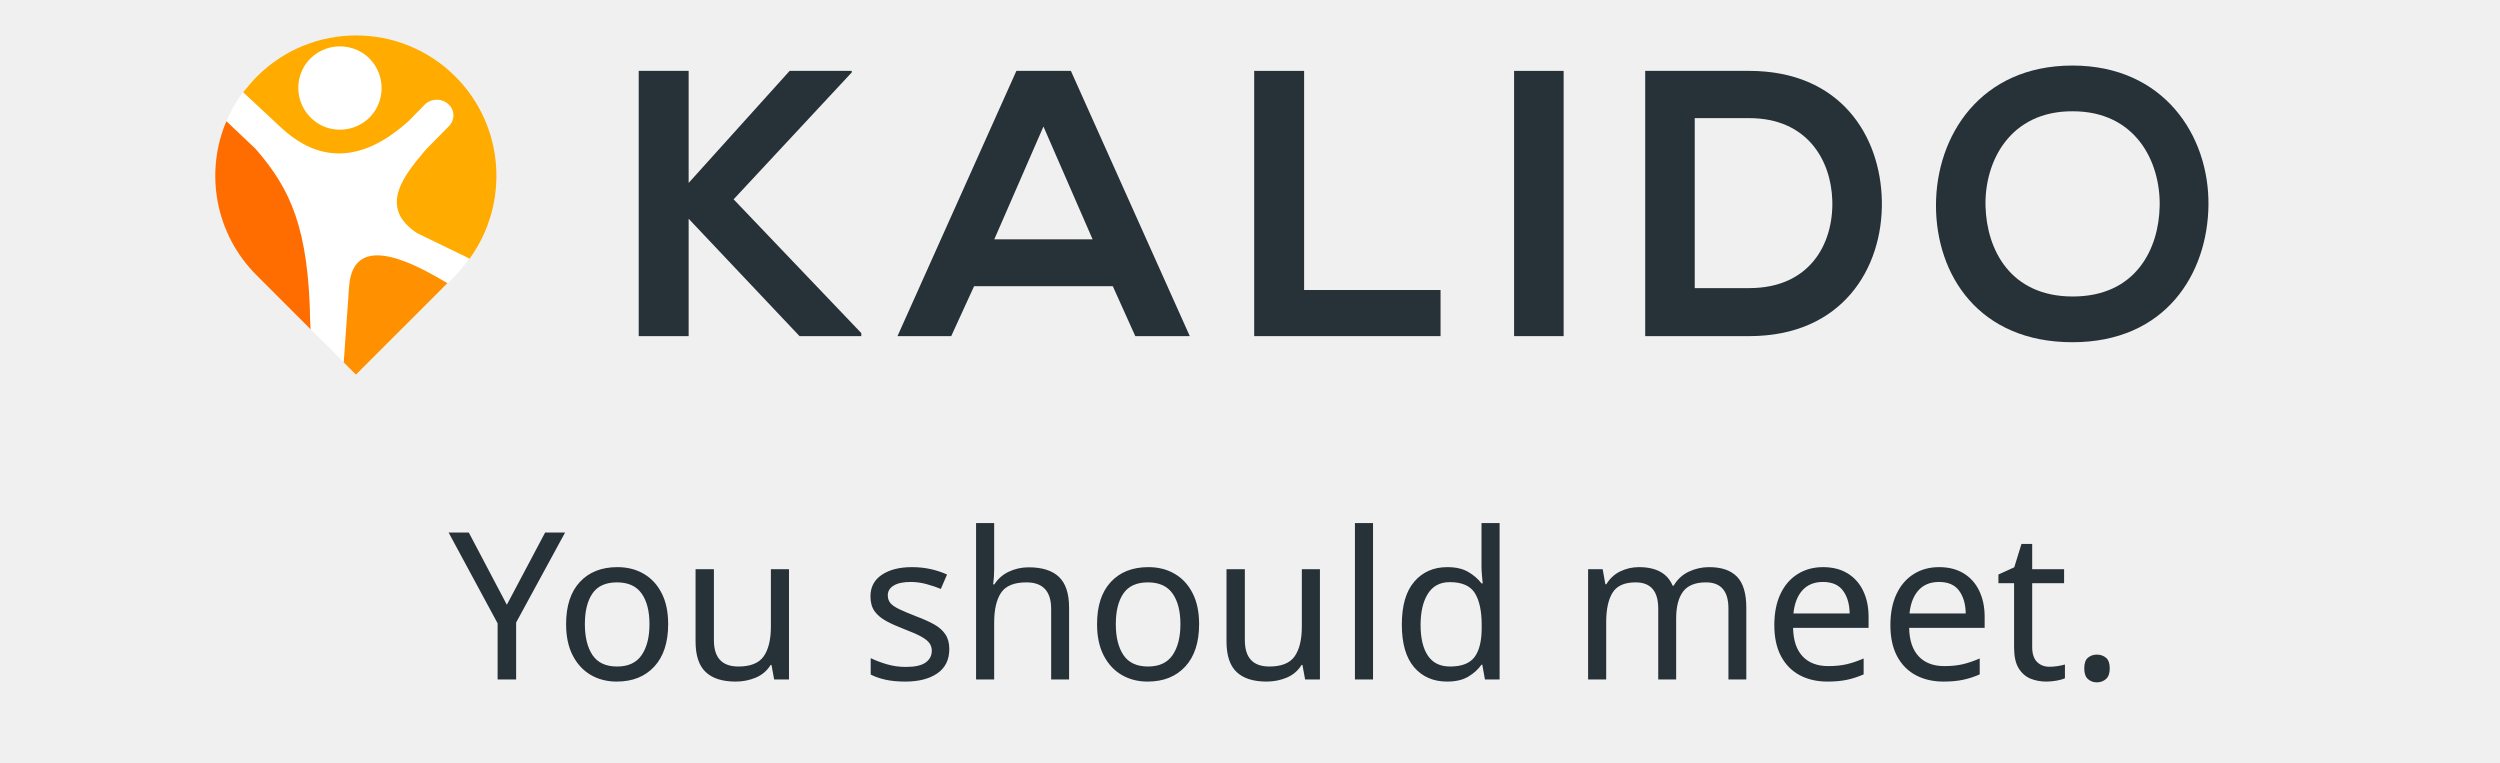
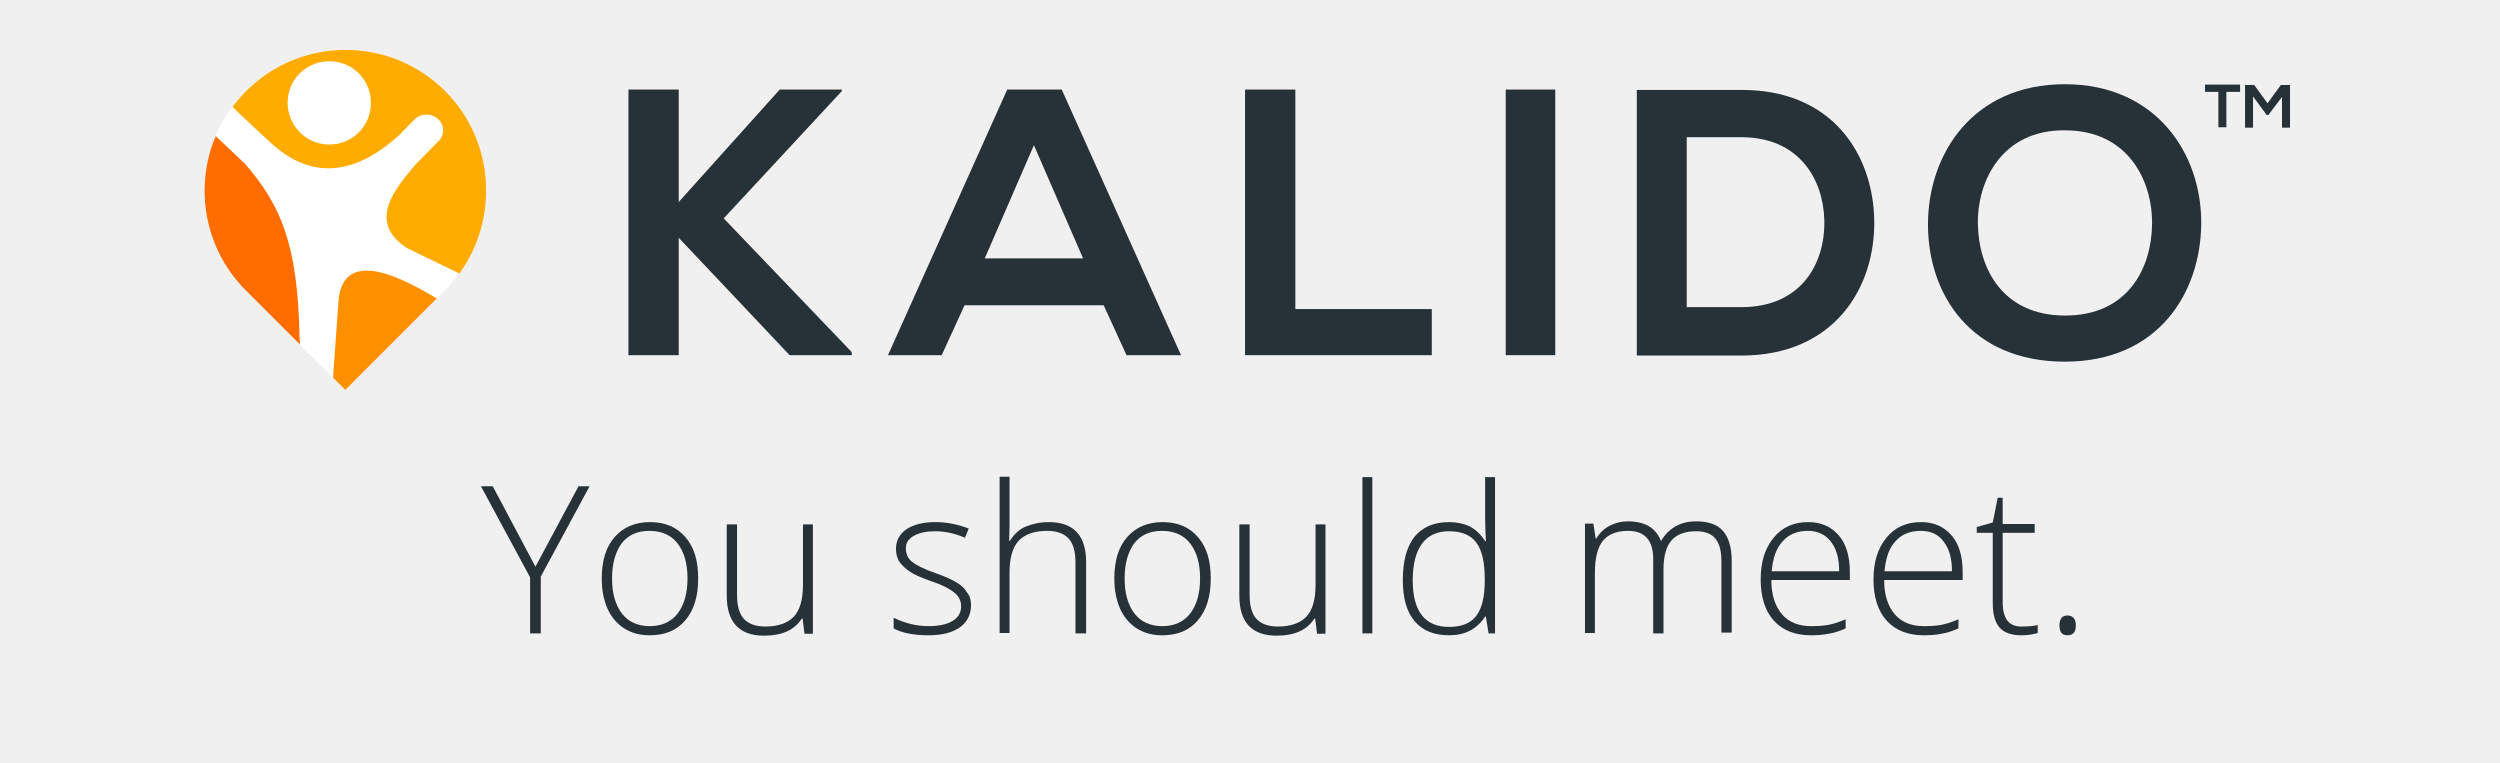
- <svg xmlns="http://www.w3.org/2000/svg" version="1.1" id="Layer_1" x="0px" y="0px" viewBox="175 151 656 200" style="enable-background:new 175 151 656 200;" xml:space="preserve">
+ <svg xmlns="http://www.w3.org/2000/svg" version="1.1" id="Layer_1" x="0px" y="0px" viewBox="8 81 656 200" style="enable-background:new 8 81 656 200;" xml:space="preserve">
  <style type="text/css">
	.st0{fill:#FFFFFF;}
	.st1{fill:#263238;}
	.st2{fill:#FFAB00;}
	.st3{fill:#FF9100;}
	.st4{fill:#FF6D00;}
	.st5{display:none;}
- 	.st6{font-family:'OpenSans-Light';}
- 	.st7{font-size:54px;}
+ 	.st6{enable-background:new    ;}
</style>
  <g id="Sky">
</g>
  <g id="Ground">
</g>
  <g id="Background_Buildings">
-     <path class="st0" d="M287.4,172.4c2.1,1,4.3,2.1,6.4,3.1c1.7,5,3.4,9.9,5.1,14.9l-17.4,14l17.8,12.7c-1.6,2.5-3.7,5.3-6.5,7.9   c-0.7,0.6-1.3,1.2-2,1.7c-5.8-1.7-11.7-3.4-17.5-5.2l-7.5,25.1l-12.5-12.4c0.7-4.9,1.4-15.4-3.1-27.3   c-4.7-12.2-12.5-19.6-16.3-22.8c0.7-1.9,1.7-4.1,3.2-6.5c1.5-2.3,3-4.2,4.3-5.6c3.8,9.9,13.5,16.4,23.9,16   C275,187.7,283.7,181.6,287.4,172.4z" />
-     <circle class="st0" cx="264.1" cy="174.1" r="12.4" />
-     <polygon class="st1" points="398.5,170 367.5,203.3 401,238.4 401,239.2 384.8,239.2 355.7,208.4 355.7,239.2 342.6,239.2    342.6,169.6 355.7,169.6 355.7,199 382.2,169.6 398.5,169.6  " />
-     <path class="st1" d="M448.8,184.2l-12.9,29.6h25.8L448.8,184.2z M467,226.1h-36.4l-6,13.1h-14.1l31.2-69.6H456l31.2,69.6h-14.3   L467,226.1z" />
-     <polygon class="st1" points="517.2,169.6 517.2,227.1 553,227.1 553,239.2 504.1,239.2 504.1,169.6  " />
-     <rect x="572.3" y="169.6" class="st1" width="13" height="69.6" />
-     <path class="st1" d="M619.7,226.6H634c15.8,0,22.1-11.5,21.8-22.9c-0.3-10.8-6.7-21.7-21.8-21.7h-14.3V226.6z M668.8,203.8   c0.3,17.6-10.4,35.4-34.8,35.4h-27.3v-69.6H634C657.9,169.6,668.5,186.6,668.8,203.8" />
-     <path class="st1" d="M696,205.1c0.3,11.4,6.5,23.7,22.9,23.7s22.6-12.3,22.8-23.8c0.2-11.7-6.4-24.8-22.8-24.8   C702.4,180.1,695.7,193.4,696,205.1 M754.5,204.8c-0.2,18-11.2,36-35.7,36S683,223.2,683,204.9s11.7-36.7,35.8-36.7   C742.8,168.2,754.7,186.6,754.5,204.8" />
-     <path class="st2" d="M253.9,170.4c2-5.7,8.3-8.6,14-6.6c5.7,2,8.6,8.3,6.6,14s-8.3,8.6-14,6.6C254.8,182.3,251.9,176,253.9,170.4    M249.1,184.8c6,5.4,17.4,12.3,33.3-2.2l4-4.1c1.7-1.7,4.4-1.8,6.2-0.2c1.8,1.5,1.8,4.2,0.2,5.8l-6.1,6.2c-5,6-13,14.9-2.2,21.9   l13.2,6.4c0.2,0.1,0.3,0.2,0.5,0.3c10.5-14.4,9.3-34.8-3.7-47.8c-14.4-14.4-37.7-14.4-52.1,0c-1.3,1.3-2.5,2.7-3.6,4.1   C240.7,177,247.4,183.2,249.1,184.8" />
-     <path class="st3" d="M266.6,226.2l-1.4,19.8c0,0,0,0,0,0.1c1.9,1.9,3.2,3.2,3.2,3.2s17.9-17.9,24-24   C285.4,221.2,267.7,210.7,266.6,226.2" />
-     <path class="st4" d="M256.4,235.6c-0.4-24.7-5.1-34.9-14.3-45.5l-7.7-7.3c-5.7,13.4-3,29.5,7.9,40.4c0.1,0.1,7.3,7.3,14.2,14.2   L256.4,235.6z" />
+     <path class="st0" d="M117.6,106.3c2.1,1,4.3,2.1,6.4,3.1c1.7,5,3.4,9.9,5.1,14.9l-17.4,14l17.8,12.7c-1.6,2.5-3.7,5.3-6.5,7.9   c-0.7,0.6-1.3,1.2-2,1.7c-5.8-1.7-11.7-3.4-17.5-5.2L96,180.7l-12.5-12.4c0.7-4.9,1.4-15.4-3.1-27.4C75.7,128.7,67.8,121.3,64,118   c0.7-1.9,1.7-4.1,3.2-6.5c1.5-2.3,3-4.2,4.3-5.6c3.8,9.9,13.5,16.4,23.9,16C105.2,121.7,113.9,115.5,117.6,106.3z" />
+     <circle class="st0" cx="94.3" cy="108" r="12.4" />
+     <polygon class="st1" points="228.9,104.9 197.9,138.3 231.5,173.4 231.5,174.2 215.2,174.2 186.1,143.4 186.1,174.2 172.9,174.2    172.9,104.5 186.1,104.5 186.1,134 212.6,104.5 228.9,104.5  " />
+     <path class="st1" d="M279.3,119.1l-12.9,29.7h25.8L279.3,119.1z M297.6,161.1h-36.5l-6,13.1H241l31.3-69.7h14.3l31.3,69.7h-14.3   L297.6,161.1z" />
+     <polygon class="st1" points="347.9,104.5 347.9,162.1 383.7,162.1 383.7,174.2 334.7,174.2 334.7,104.5  " />
+     <rect x="403.1" y="104.5" class="st1" width="13" height="69.7" />
+     <path class="st1" d="M450.6,161.6h14.3c15.8,0,22.1-11.5,21.8-22.9c-0.3-10.8-6.7-21.7-21.8-21.7h-14.3V161.6z M499.8,138.8   c0.3,17.6-10.4,35.5-34.9,35.5h-27.4v-69.7h27.4C488.8,104.5,499.5,121.5,499.8,138.8" />
+     <path class="st1" d="M527,140.1c0.3,11.4,6.5,23.7,22.9,23.7s22.6-12.3,22.8-23.8c0.2-11.7-6.4-24.8-22.8-24.8   C533.4,115,526.7,128.4,527,140.1 M585.6,139.8c-0.2,18-11.2,36.1-35.8,36.1s-35.9-17.6-35.9-36s11.7-36.8,35.9-36.8   C573.9,103.1,585.8,121.5,585.6,139.8" />
+     <path class="st2" d="M84.1,104.3c2-5.7,8.3-8.6,14-6.6c5.7,2,8.6,8.3,6.6,14c-2,5.7-8.3,8.6-14,6.6C85,116.2,82.1,109.9,84.1,104.3    M79.3,118.7c6,5.4,17.4,12.3,33.4-2.2l4-4.1c1.7-1.7,4.4-1.8,6.2-0.2c1.8,1.5,1.8,4.2,0.2,5.8l-6.1,6.2c-5,6-13,14.9-2.2,21.9   l13.2,6.4c0.2,0.1,0.3,0.2,0.5,0.3c10.5-14.4,9.3-34.9-3.7-47.9c-14.4-14.4-37.8-14.4-52.2,0c-1.3,1.3-2.5,2.7-3.6,4.1   C70.8,110.9,77.6,117.1,79.3,118.7" />
+     <path class="st3" d="M96.8,160.2l-1.4,19.8c0,0,0,0,0,0.1c1.9,1.9,3.2,3.2,3.2,3.2s17.9-17.9,24-24   C115.6,155.2,97.9,144.7,96.8,160.2" />
+     <path class="st4" d="M86.6,169.6c-0.4-24.7-5.1-35-14.3-45.6l-7.7-7.3c-5.7,13.4-3,29.6,7.9,40.5c0.1,0.1,7.3,7.3,14.2,14.2   L86.6,169.6z" />
  </g>
  <g id="White_Screen" class="st5">
</g>
  <g id="Clouds">
</g>
  <g id="Trees">
</g>
  <g id="Character">
</g>
-   <text transform="matrix(1 0 0 1 292.7143 329.3)" class="st1 st6 st7">You should meet.</text>
+   <g class="st6">
+     <path class="st1" d="M148.5,229.7l11.3-21.1h2.9l-12.8,23.7v14.9h-2.8v-14.7l-12.9-23.9h3.1L148.5,229.7z" />
+     <path class="st1" d="M191.2,232.8c0,4.7-1.1,8.3-3.4,11s-5.4,3.9-9.4,3.9c-2.5,0-4.7-0.6-6.6-1.8c-1.9-1.2-3.4-3-4.4-5.2   c-1-2.3-1.5-4.9-1.5-7.9c0-4.7,1.1-8.3,3.4-10.9c2.3-2.6,5.4-3.9,9.3-3.9c3.9,0,7,1.3,9.3,4S191.2,228.2,191.2,232.8z M168.6,232.8   c0,3.9,0.9,7,2.6,9.2c1.7,2.2,4.2,3.3,7.3,3.3s5.6-1.1,7.3-3.3c1.7-2.2,2.6-5.3,2.6-9.2c0-4-0.9-7-2.6-9.2   c-1.7-2.2-4.2-3.3-7.4-3.3s-5.6,1.1-7.3,3.3C169.5,225.8,168.6,228.9,168.6,232.8z" />
+     <path class="st1" d="M201.4,218.5v18.6c0,2.9,0.6,5,1.8,6.3c1.2,1.3,3.1,2,5.6,2c3.4,0,5.9-0.9,7.5-2.6s2.4-4.5,2.4-8.4v-15.8h2.6   v28.7h-2.2l-0.5-4h-0.2c-1.9,3-5.2,4.5-9.9,4.5c-6.5,0-9.8-3.5-9.8-10.5v-18.7H201.4z" />
+     <path class="st1" d="M262.8,239.7c0,2.6-1,4.5-2.9,5.9c-2,1.4-4.7,2.1-8.3,2.1c-3.8,0-6.9-0.6-9.1-1.8v-2.8   c2.9,1.4,5.9,2.2,9.1,2.2c2.8,0,5-0.5,6.4-1.4c1.5-0.9,2.2-2.2,2.2-3.8c0-1.4-0.6-2.7-1.8-3.6c-1.2-1-3.1-2-5.8-2.9   c-2.9-1-4.9-1.9-6-2.7s-2-1.6-2.6-2.5c-0.6-0.9-0.9-2.1-0.9-3.4c0-2.1,0.9-3.8,2.7-5.1c1.8-1.2,4.3-1.9,7.6-1.9   c3.1,0,6,0.6,8.8,1.7l-1,2.4c-2.8-1.2-5.4-1.7-7.8-1.7c-2.3,0-4.2,0.4-5.6,1.2s-2.1,1.8-2.1,3.2c0,1.5,0.5,2.7,1.6,3.6   c1.1,0.9,3.1,1.9,6.2,3c2.6,0.9,4.5,1.8,5.6,2.5c1.2,0.7,2.1,1.6,2.6,2.5C262.5,237.3,262.8,238.5,262.8,239.7z" />
+     <path class="st1" d="M290.2,247.2v-18.6c0-2.9-0.6-5-1.8-6.3s-3.1-2-5.6-2c-3.4,0-5.9,0.9-7.5,2.6c-1.6,1.7-2.4,4.5-2.4,8.4v15.8   h-2.6v-41h2.6v13.1l-0.1,3.7h0.2c1.1-1.7,2.4-3,4.1-3.7s3.7-1.2,6.1-1.2c6.5,0,9.8,3.5,9.8,10.5v18.7H290.2z" />
+     <path class="st1" d="M325.7,232.8c0,4.7-1.1,8.3-3.4,11s-5.4,3.9-9.4,3.9c-2.5,0-4.7-0.6-6.6-1.8c-1.9-1.2-3.4-3-4.4-5.2   c-1-2.3-1.5-4.9-1.5-7.9c0-4.7,1.1-8.3,3.4-10.9c2.3-2.6,5.4-3.9,9.3-3.9c3.9,0,7,1.3,9.3,4S325.7,228.2,325.7,232.8z M303.1,232.8   c0,3.9,0.9,7,2.6,9.2c1.7,2.2,4.2,3.3,7.3,3.3s5.6-1.1,7.3-3.3c1.7-2.2,2.6-5.3,2.6-9.2c0-4-0.9-7-2.6-9.2   c-1.7-2.2-4.2-3.3-7.4-3.3s-5.6,1.1-7.3,3.3C304,225.8,303.1,228.9,303.1,232.8z" />
+     <path class="st1" d="M335.9,218.5v18.6c0,2.9,0.6,5,1.8,6.3c1.2,1.3,3.1,2,5.6,2c3.4,0,5.9-0.9,7.5-2.6s2.4-4.5,2.4-8.4v-15.8h2.6   v28.7h-2.2l-0.5-4h-0.2c-1.9,3-5.2,4.5-9.9,4.5c-6.5,0-9.8-3.5-9.8-10.5v-18.7H335.9z" />
+     <path class="st1" d="M368.1,247.2h-2.6v-41h2.6V247.2z" />
+     <path class="st1" d="M388.2,218c2.1,0,3.9,0.4,5.4,1.1c1.5,0.8,2.9,2,4.1,3.9h0.2c-0.1-2.2-0.2-4.4-0.2-6.5v-10.3h2.6v41h-1.7   l-0.7-4.4h-0.2c-2.2,3.3-5.3,4.9-9.4,4.9c-4,0-7-1.2-9.1-3.7c-2.1-2.5-3.1-6-3.1-10.8c0-5,1-8.7,3.1-11.4   C381.3,219.3,384.3,218,388.2,218z M388.2,220.4c-3.1,0-5.5,1.1-7.1,3.3s-2.4,5.4-2.4,9.6c0,8.1,3.2,12.2,9.5,12.2   c3.2,0,5.6-0.9,7.1-2.8c1.5-1.9,2.3-5,2.3-9.3v-0.4c0-4.4-0.7-7.6-2.2-9.6S391.6,220.4,388.2,220.4z" />
+     <path class="st1" d="M459.7,247.2v-18.8c0-2.8-0.5-4.8-1.6-6.1s-2.8-1.9-5-1.9c-2.9,0-5.1,0.8-6.5,2.4c-1.4,1.6-2.1,4.2-2.1,7.6   v16.8h-2.7v-19.6c0-4.8-2.2-7.3-6.6-7.3c-3,0-5.2,0.9-6.6,2.6c-1.4,1.8-2.1,4.5-2.1,8.4v15.8h-2.6v-28.7h2.2l0.6,3.9h0.2   c0.8-1.4,1.9-2.5,3.4-3.3c1.5-0.8,3.1-1.2,4.8-1.2c4.5,0,7.4,1.7,8.7,5.1h0.1c0.9-1.6,2.2-2.9,3.8-3.8s3.4-1.3,5.4-1.3   c3.1,0,5.5,0.8,7,2.5s2.3,4.3,2.3,8v18.7H459.7z" />
+     <path class="st1" d="M483.2,247.7c-4.2,0-7.4-1.3-9.7-3.8s-3.5-6.2-3.5-10.8c0-4.6,1.1-8.2,3.4-11s5.3-4.1,9.1-4.1   c3.4,0,6,1.2,8,3.5s2.9,5.6,2.9,9.6v2.1h-20.6c0,3.9,1,6.9,2.8,9s4.4,3.1,7.7,3.1c1.6,0,3.1-0.1,4.3-0.3c1.2-0.2,2.8-0.7,4.7-1.5   v2.4c-1.6,0.7-3.1,1.2-4.5,1.4C486.3,247.6,484.8,247.7,483.2,247.7z M482.4,220.3c-2.8,0-5,0.9-6.6,2.7c-1.7,1.8-2.6,4.4-2.9,7.9   h17.7c0-3.3-0.7-5.9-2.2-7.8C486.9,221.2,484.9,220.3,482.4,220.3z" />
+     <path class="st1" d="M512.8,247.7c-4.2,0-7.4-1.3-9.7-3.8s-3.5-6.2-3.5-10.8c0-4.6,1.1-8.2,3.4-11s5.3-4.1,9.1-4.1   c3.4,0,6,1.2,8,3.5s2.9,5.6,2.9,9.6v2.1h-20.6c0,3.9,1,6.9,2.8,9s4.4,3.1,7.7,3.1c1.6,0,3.1-0.1,4.3-0.3c1.2-0.2,2.8-0.7,4.7-1.5   v2.4c-1.6,0.7-3.1,1.2-4.5,1.4C516,247.6,514.4,247.7,512.8,247.7z M512,220.3c-2.8,0-5,0.9-6.6,2.7c-1.7,1.8-2.6,4.4-2.9,7.9h17.7   c0-3.3-0.7-5.9-2.2-7.8C516.6,221.2,514.6,220.3,512,220.3z" />
+     <path class="st1" d="M538.4,245.4c1.7,0,3.1-0.1,4.3-0.4v2.1c-1.3,0.4-2.7,0.6-4.4,0.6c-2.5,0-4.4-0.7-5.6-2   c-1.2-1.4-1.8-3.5-1.8-6.4v-18.5h-4.2v-1.5l4.2-1.2l1.3-6.5h1.3v6.9h8.4v2.3h-8.4v18.1c0,2.2,0.4,3.8,1.2,4.9   S536.8,245.4,538.4,245.4z" />
+     <path class="st1" d="M548.4,245.1c0-1.7,0.7-2.6,2.1-2.6c1.4,0,2.2,0.9,2.2,2.6s-0.7,2.6-2.2,2.6   C549.1,247.7,548.4,246.9,548.4,245.1z" />
+   </g>
+   <g>
+     <path class="st1" d="M590.2,105.1h-3.6v-1.9c3.2,0,6,0,9.2,0v1.9h-3.6v9.3h-2.1V105.1z" />
+     <path class="st1" d="M606.9,106.3l-3.7,4.9h-0.4l-3.6-4.9v8.2h-2.1v-11.2h2.4l3.5,4.8l3.5-4.8h2.4v11.2h-2.1V106.3z" />
+   </g>
</svg>
